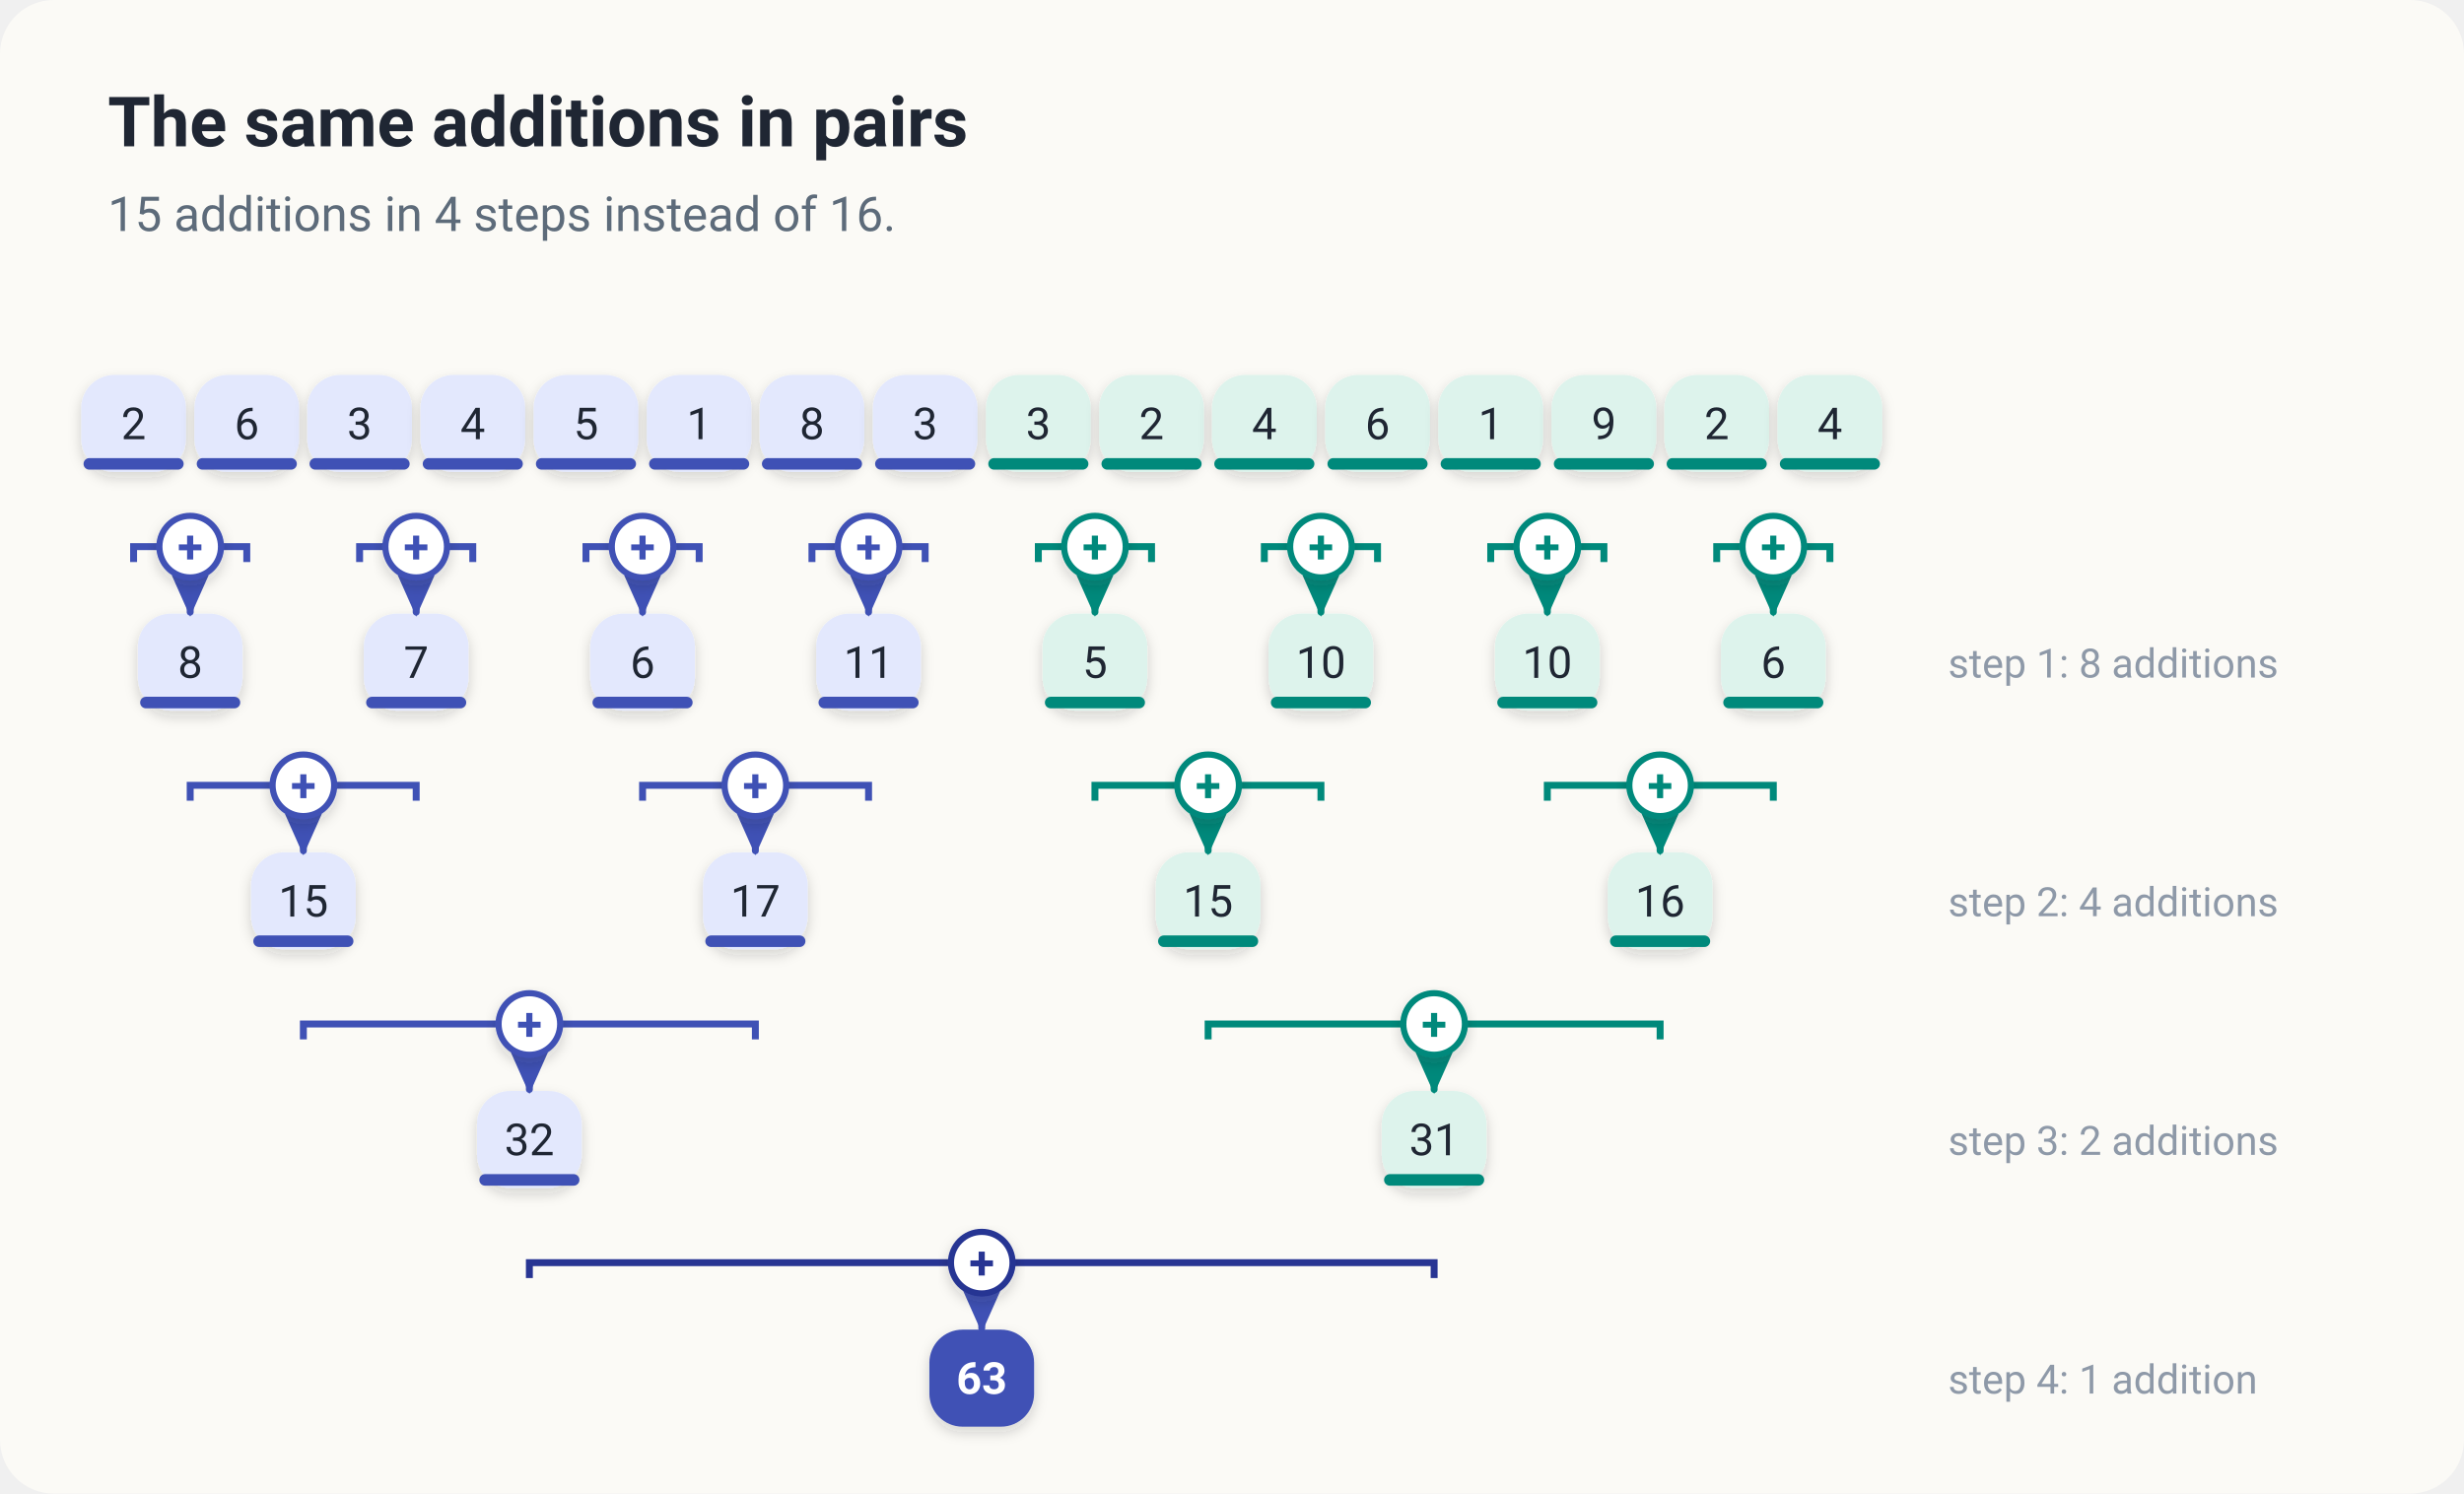
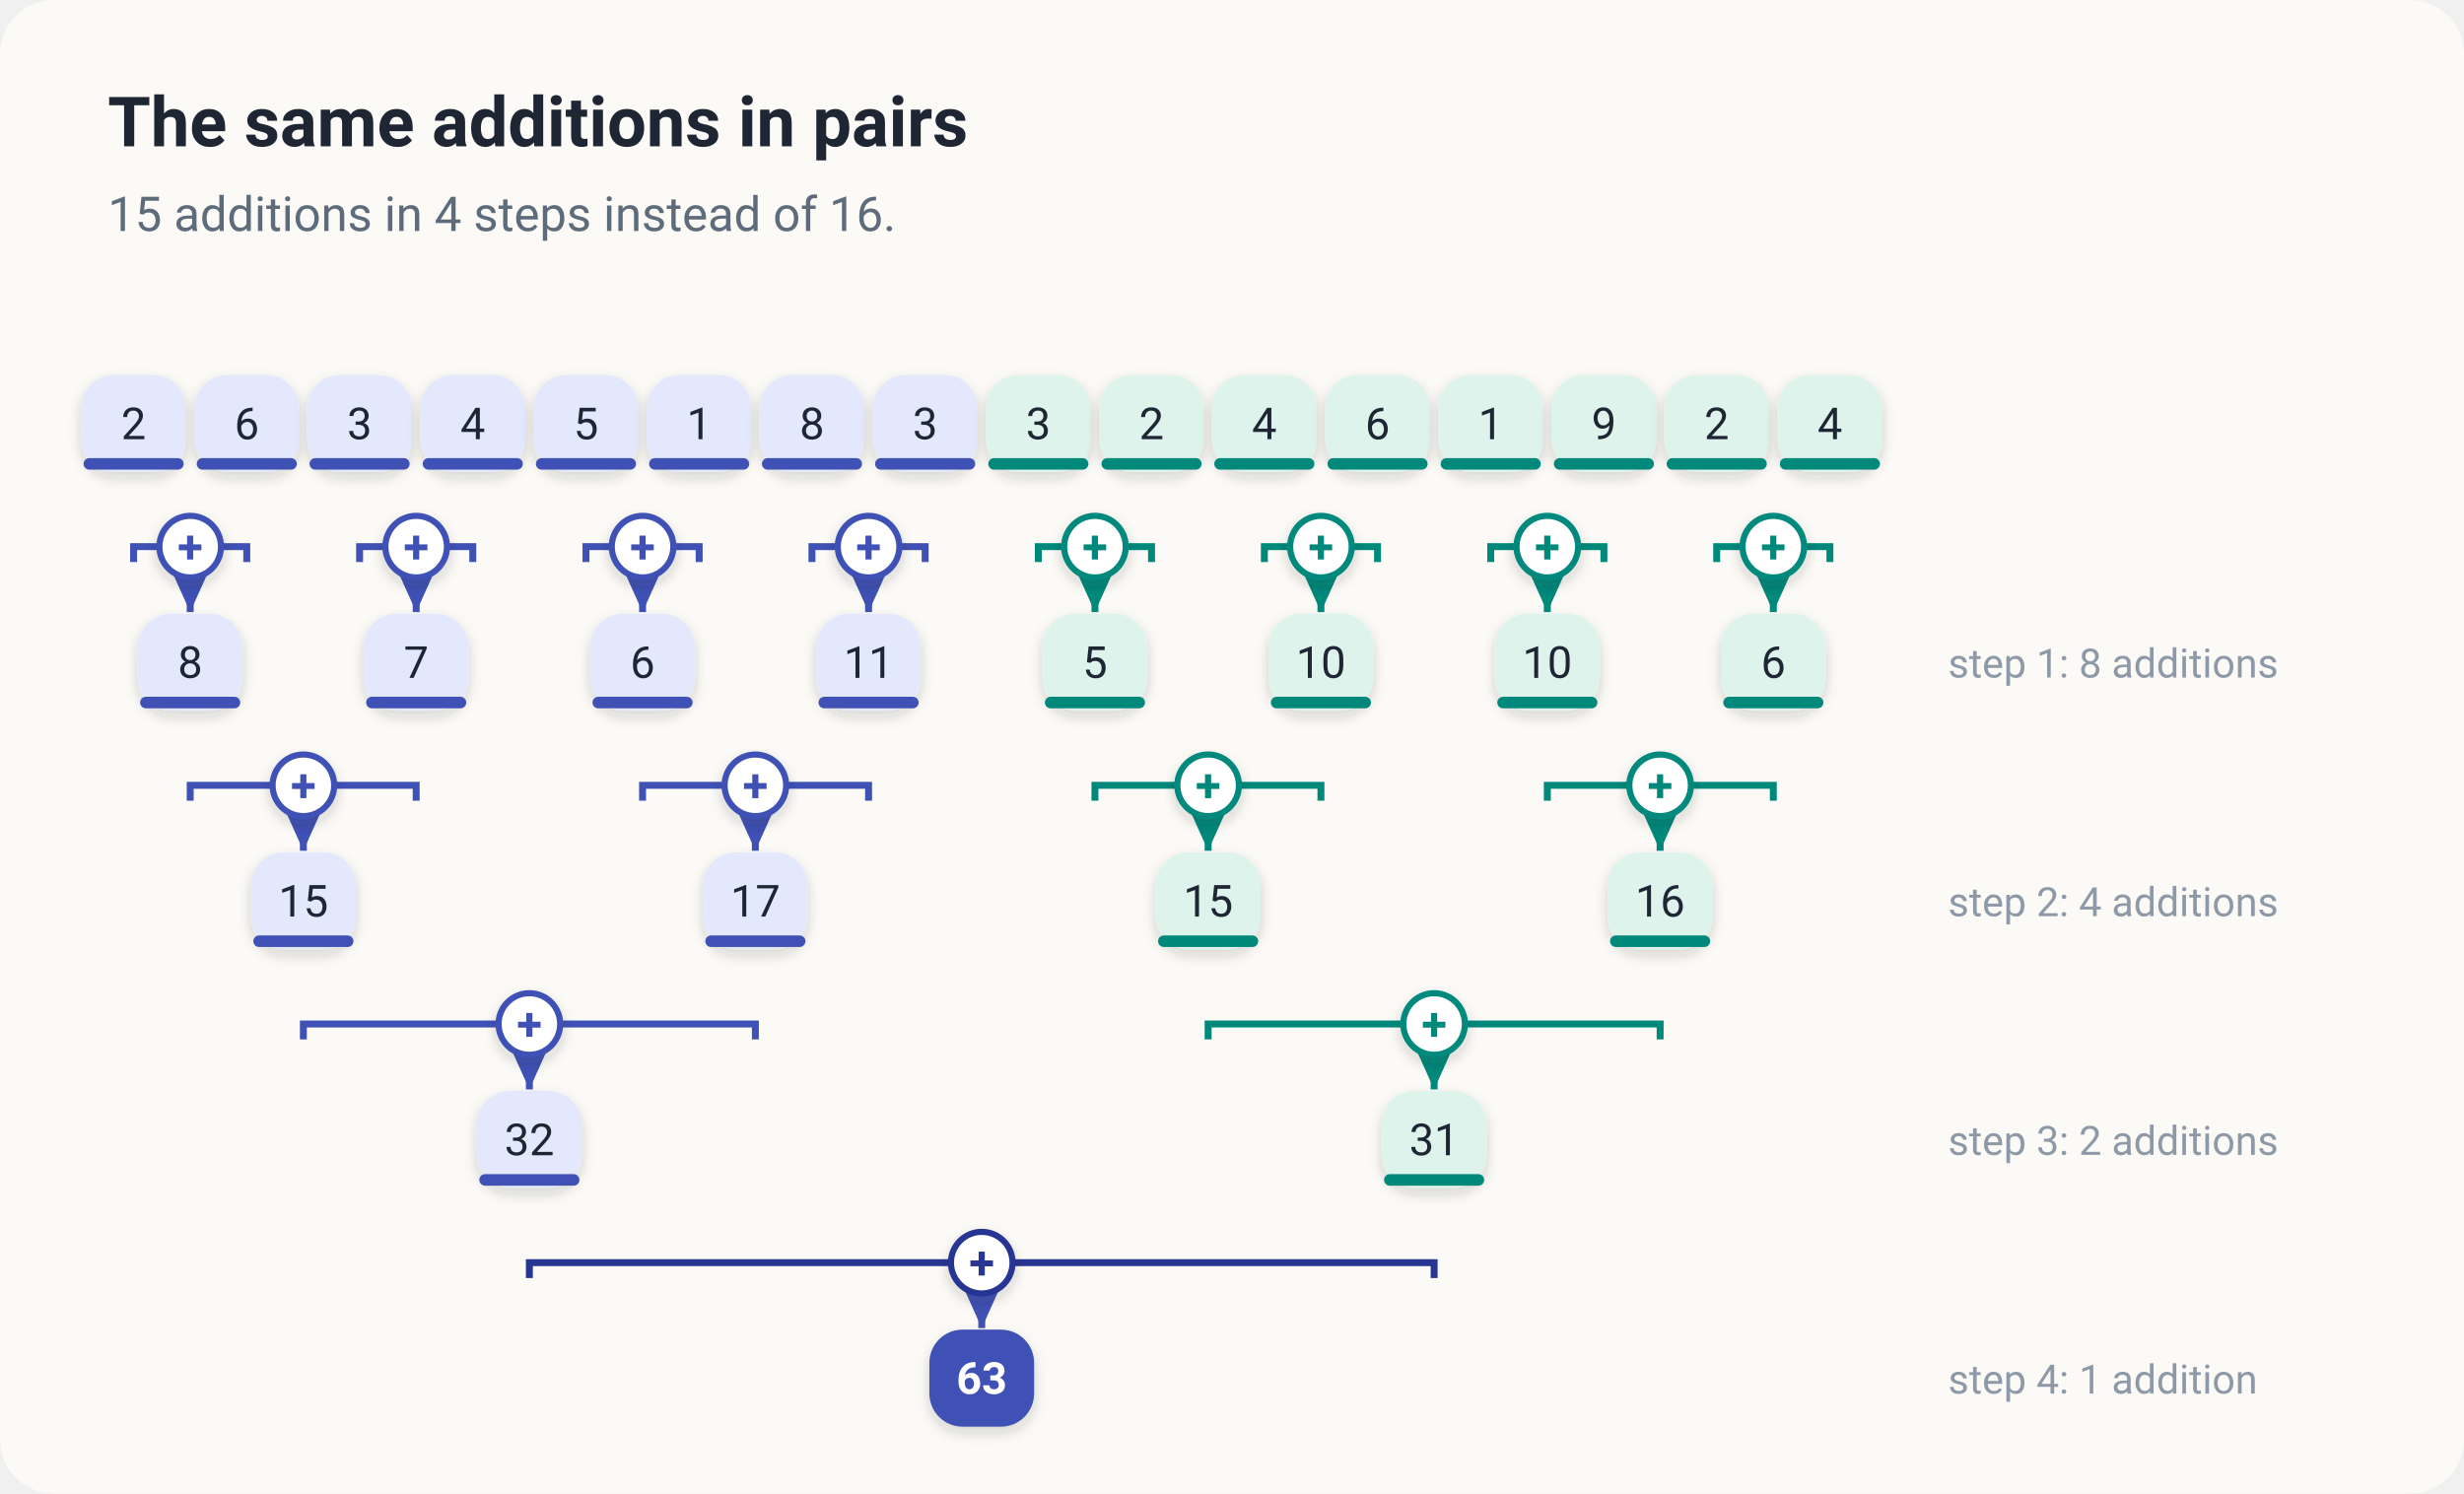
<svg xmlns="http://www.w3.org/2000/svg" viewBox="0 0 640 388" width="640" height="388" role="img" aria-label="The 16 products regrouped in pairs. Step 1 makes 8, 7, 6, 11, 5, 10, 10, 6; step 2 makes 15, 17, 15, 16; step 3 makes 32 and 31; step 4 makes 63. 15 additions in 4 steps.">
  <style>
    text { font-family: Roboto, Inter, "Segoe UI", "Helvetica Neue", Arial, sans-serif; }
    .mono { font-family: "JetBrains Mono", "SF Mono", Menlo, Consolas, monospace; }
  </style>
  <defs>
-     <marker id="m-hi" viewBox="0 0 10 10" refX="8.5" refY="5" markerUnits="userSpaceOnUse" markerWidth="12" markerHeight="12" orient="auto">
-       <path d="M0.5,1 L9.5,5 L0.5,9 Z" fill="#3F51B5" />
+     <marker id="m-hi" viewBox="0 0 10 10" refX="10" refY="5" markerUnits="userSpaceOnUse" markerWidth="11" markerHeight="11" orient="auto">
+       <path d="M0,0.5 L10,5 L0,9.5 Z" fill="#3F51B5" />
    </marker>
-     <marker id="m-grey" viewBox="0 0 10 10" refX="8.5" refY="5" markerUnits="userSpaceOnUse" markerWidth="12" markerHeight="12" orient="auto">
-       <path d="M0.5,1 L9.5,5 L0.5,9 Z" fill="#8E99A8" />
+     <marker id="m-grey" viewBox="0 0 10 10" refX="10" refY="5" markerUnits="userSpaceOnUse" markerWidth="11" markerHeight="11" orient="auto">
+       <path d="M0,0.5 L10,5 L0,9.5 Z" fill="#8E99A8" />
    </marker>
-     <marker id="m-red" viewBox="0 0 10 10" refX="8.5" refY="5" markerUnits="userSpaceOnUse" markerWidth="12" markerHeight="12" orient="auto">
-       <path d="M0.5,1 L9.5,5 L0.5,9 Z" fill="#C2412D" />
+     <marker id="m-red" viewBox="0 0 10 10" refX="10" refY="5" markerUnits="userSpaceOnUse" markerWidth="11" markerHeight="11" orient="auto">
+       <path d="M0,0.5 L10,5 L0,9.5 Z" fill="#C2412D" />
    </marker>
-     <marker id="m-ink" viewBox="0 0 10 10" refX="8.5" refY="5" markerUnits="userSpaceOnUse" markerWidth="12" markerHeight="12" orient="auto">
-       <path d="M0.5,1 L9.5,5 L0.5,9 Z" fill="#1F2633" />
+     <marker id="m-ink" viewBox="0 0 10 10" refX="10" refY="5" markerUnits="userSpaceOnUse" markerWidth="11" markerHeight="11" orient="auto">
+       <path d="M0,0.5 L10,5 L0,9.5 Z" fill="#1F2633" />
    </marker>
-     <marker id="m-green" viewBox="0 0 10 10" refX="8.5" refY="5" markerUnits="userSpaceOnUse" markerWidth="12" markerHeight="12" orient="auto">
-       <path d="M0.5,1 L9.5,5 L0.5,9 Z" fill="#2E8B57" />
+     <marker id="m-green" viewBox="0 0 10 10" refX="10" refY="5" markerUnits="userSpaceOnUse" markerWidth="11" markerHeight="11" orient="auto">
+       <path d="M0,0.5 L10,5 L0,9.5 Z" fill="#2E8B57" />
    </marker>
-     <marker id="m-blue" viewBox="0 0 10 10" refX="8.5" refY="5" markerUnits="userSpaceOnUse" markerWidth="12" markerHeight="12" orient="auto">
-       <path d="M0.5,1 L9.5,5 L0.5,9 Z" fill="#3F51B5" />
+     <marker id="m-blue" viewBox="0 0 10 10" refX="10" refY="5" markerUnits="userSpaceOnUse" markerWidth="11" markerHeight="11" orient="auto">
+       <path d="M0,0.5 L10,5 L0,9.5 Z" fill="#3F51B5" />
    </marker>
-     <marker id="m-mint" viewBox="0 0 10 10" refX="8.5" refY="5" markerUnits="userSpaceOnUse" markerWidth="12" markerHeight="12" orient="auto">
-       <path d="M0.5,1 L9.5,5 L0.5,9 Z" fill="#00897B" />
+     <marker id="m-mint" viewBox="0 0 10 10" refX="10" refY="5" markerUnits="userSpaceOnUse" markerWidth="11" markerHeight="11" orient="auto">
+       <path d="M0,0.5 L10,5 L0,9.5 Z" fill="#00897B" />
    </marker>
-     <marker id="m-peach" viewBox="0 0 10 10" refX="8.5" refY="5" markerUnits="userSpaceOnUse" markerWidth="12" markerHeight="12" orient="auto">
-       <path d="M0.5,1 L9.5,5 L0.5,9 Z" fill="#E65100" />
+     <marker id="m-peach" viewBox="0 0 10 10" refX="10" refY="5" markerUnits="userSpaceOnUse" markerWidth="11" markerHeight="11" orient="auto">
+       <path d="M0,0.5 L10,5 L0,9.5 Z" fill="#E65100" />
    </marker>
-     <marker id="m-pink" viewBox="0 0 10 10" refX="8.5" refY="5" markerUnits="userSpaceOnUse" markerWidth="12" markerHeight="12" orient="auto">
-       <path d="M0.5,1 L9.5,5 L0.5,9 Z" fill="#C2185B" />
+     <marker id="m-pink" viewBox="0 0 10 10" refX="10" refY="5" markerUnits="userSpaceOnUse" markerWidth="11" markerHeight="11" orient="auto">
+       <path d="M0,0.5 L10,5 L0,9.5 Z" fill="#C2185B" />
    </marker>
    <filter id="elev" x="-20%" y="-20%" width="140%" height="160%">
      <feDropShadow dx="0" dy="1.5" stdDeviation="1.6" flood-color="#1F2633" flood-opacity="0.18" />
    </filter>
  </defs>
  <rect width="640" height="388" rx="14" fill="#FBFAF6" />
  <text x="28.0" y="38.0" font-size="18" fill="#1F2633" text-anchor="start" font-weight="700" xml:space="preserve">The same additions in pairs</text>
  <text x="28.0" y="60.0" font-size="12.5" fill="#5D6B7A" text-anchor="start" font-weight="400" xml:space="preserve">15 additions in 4 steps instead of 16.</text>
  <g transform="translate(0,78)">
    <rect x="21.7" y="20.0" width="26.0" height="24.0" rx="8" fill="#E3E8FD" stroke="#E3E8FD" stroke-width="1.2" filter="url(#elev)" />
    <rect x="21.7" y="41.0" width="26.0" height="3" rx="1.5" fill="#3F51B5" />
    <text x="34.7" y="36.1" font-size="11.5" fill="#1F2633" text-anchor="middle" font-weight="400" xml:space="preserve">2</text>
    <rect x="51.1" y="20.0" width="26.0" height="24.0" rx="8" fill="#E3E8FD" stroke="#E3E8FD" stroke-width="1.2" filter="url(#elev)" />
    <rect x="51.1" y="41.0" width="26.0" height="3" rx="1.5" fill="#3F51B5" />
    <text x="64.1" y="36.1" font-size="11.5" fill="#1F2633" text-anchor="middle" font-weight="400" xml:space="preserve">6</text>
    <rect x="80.4" y="20.0" width="26.0" height="24.0" rx="8" fill="#E3E8FD" stroke="#E3E8FD" stroke-width="1.2" filter="url(#elev)" />
    <rect x="80.4" y="41.0" width="26.0" height="3" rx="1.5" fill="#3F51B5" />
    <text x="93.4" y="36.1" font-size="11.5" fill="#1F2633" text-anchor="middle" font-weight="400" xml:space="preserve">3</text>
    <rect x="109.8" y="20.0" width="26.0" height="24.0" rx="8" fill="#E3E8FD" stroke="#E3E8FD" stroke-width="1.2" filter="url(#elev)" />
    <rect x="109.8" y="41.0" width="26.0" height="3" rx="1.5" fill="#3F51B5" />
    <text x="122.8" y="36.1" font-size="11.5" fill="#1F2633" text-anchor="middle" font-weight="400" xml:space="preserve">4</text>
    <rect x="139.2" y="20.0" width="26.0" height="24.0" rx="8" fill="#E3E8FD" stroke="#E3E8FD" stroke-width="1.2" filter="url(#elev)" />
    <rect x="139.2" y="41.0" width="26.0" height="3" rx="1.5" fill="#3F51B5" />
    <text x="152.2" y="36.1" font-size="11.5" fill="#1F2633" text-anchor="middle" font-weight="400" xml:space="preserve">5</text>
    <rect x="168.6" y="20.0" width="26.0" height="24.0" rx="8" fill="#E3E8FD" stroke="#E3E8FD" stroke-width="1.2" filter="url(#elev)" />
    <rect x="168.6" y="41.0" width="26.0" height="3" rx="1.5" fill="#3F51B5" />
    <text x="181.6" y="36.1" font-size="11.5" fill="#1F2633" text-anchor="middle" font-weight="400" xml:space="preserve">1</text>
    <rect x="197.9" y="20.0" width="26.0" height="24.0" rx="8" fill="#E3E8FD" stroke="#E3E8FD" stroke-width="1.2" filter="url(#elev)" />
    <rect x="197.9" y="41.0" width="26.0" height="3" rx="1.5" fill="#3F51B5" />
    <text x="210.9" y="36.1" font-size="11.5" fill="#1F2633" text-anchor="middle" font-weight="400" xml:space="preserve">8</text>
    <rect x="227.3" y="20.0" width="26.0" height="24.0" rx="8" fill="#E3E8FD" stroke="#E3E8FD" stroke-width="1.2" filter="url(#elev)" />
    <rect x="227.3" y="41.0" width="26.0" height="3" rx="1.5" fill="#3F51B5" />
    <text x="240.3" y="36.1" font-size="11.5" fill="#1F2633" text-anchor="middle" font-weight="400" xml:space="preserve">3</text>
    <rect x="256.7" y="20.0" width="26.0" height="24.0" rx="8" fill="#DDF3EC" stroke="#DDF3EC" stroke-width="1.2" filter="url(#elev)" />
    <rect x="256.7" y="41.0" width="26.0" height="3" rx="1.5" fill="#00897B" />
    <text x="269.7" y="36.1" font-size="11.5" fill="#1F2633" text-anchor="middle" font-weight="400" xml:space="preserve">3</text>
    <rect x="286.1" y="20.0" width="26.0" height="24.0" rx="8" fill="#DDF3EC" stroke="#DDF3EC" stroke-width="1.2" filter="url(#elev)" />
    <rect x="286.1" y="41.0" width="26.0" height="3" rx="1.5" fill="#00897B" />
    <text x="299.1" y="36.1" font-size="11.5" fill="#1F2633" text-anchor="middle" font-weight="400" xml:space="preserve">2</text>
    <rect x="315.4" y="20.0" width="26.0" height="24.0" rx="8" fill="#DDF3EC" stroke="#DDF3EC" stroke-width="1.2" filter="url(#elev)" />
    <rect x="315.4" y="41.0" width="26.0" height="3" rx="1.5" fill="#00897B" />
    <text x="328.4" y="36.1" font-size="11.5" fill="#1F2633" text-anchor="middle" font-weight="400" xml:space="preserve">4</text>
    <rect x="344.8" y="20.0" width="26.0" height="24.0" rx="8" fill="#DDF3EC" stroke="#DDF3EC" stroke-width="1.2" filter="url(#elev)" />
    <rect x="344.8" y="41.0" width="26.0" height="3" rx="1.5" fill="#00897B" />
    <text x="357.8" y="36.1" font-size="11.5" fill="#1F2633" text-anchor="middle" font-weight="400" xml:space="preserve">6</text>
    <rect x="374.2" y="20.0" width="26.0" height="24.0" rx="8" fill="#DDF3EC" stroke="#DDF3EC" stroke-width="1.2" filter="url(#elev)" />
    <rect x="374.2" y="41.0" width="26.0" height="3" rx="1.5" fill="#00897B" />
    <text x="387.2" y="36.1" font-size="11.5" fill="#1F2633" text-anchor="middle" font-weight="400" xml:space="preserve">1</text>
    <rect x="403.6" y="20.0" width="26.0" height="24.0" rx="8" fill="#DDF3EC" stroke="#DDF3EC" stroke-width="1.2" filter="url(#elev)" />
    <rect x="403.6" y="41.0" width="26.0" height="3" rx="1.5" fill="#00897B" />
    <text x="416.6" y="36.1" font-size="11.5" fill="#1F2633" text-anchor="middle" font-weight="400" xml:space="preserve">9</text>
    <rect x="432.9" y="20.0" width="26.0" height="24.0" rx="8" fill="#DDF3EC" stroke="#DDF3EC" stroke-width="1.2" filter="url(#elev)" />
    <rect x="432.9" y="41.0" width="26.0" height="3" rx="1.5" fill="#00897B" />
    <text x="445.9" y="36.1" font-size="11.5" fill="#1F2633" text-anchor="middle" font-weight="400" xml:space="preserve">2</text>
    <rect x="462.3" y="20.0" width="26.0" height="24.0" rx="8" fill="#DDF3EC" stroke="#DDF3EC" stroke-width="1.2" filter="url(#elev)" />
    <rect x="462.3" y="41.0" width="26.0" height="3" rx="1.5" fill="#00897B" />
    <text x="475.3" y="36.1" font-size="11.5" fill="#1F2633" text-anchor="middle" font-weight="400" xml:space="preserve">4</text>
    <rect x="36.4" y="82.0" width="26.0" height="24.0" rx="8" fill="#E3E8FD" stroke="#E3E8FD" stroke-width="1.2" filter="url(#elev)" />
    <rect x="36.4" y="103.0" width="26.0" height="3" rx="1.5" fill="#3F51B5" />
    <text x="49.4" y="98.1" font-size="11.5" fill="#1F2633" text-anchor="middle" font-weight="400" xml:space="preserve">8</text>
    <path d="M34.7,68 V64 H64.1 V68" fill="none" stroke="#3F51B5" stroke-width="1.8" />
-     <line x1="49.4" y1="72.0" x2="49.4" y2="81.0" stroke="#3F51B5" stroke-width="1.8" stroke-linecap="round" marker-end="url(#m-blue)" />
+     <line x1="49.4" y1="72.0" x2="49.4" y2="81.0" stroke="#3F51B5" stroke-width="1.8" marker-end="url(#m-blue)" />
    <circle cx="49.4" cy="64.0" r="8" fill="#FFFFFF" stroke="#3F51B5" stroke-width="1.6" filter="url(#elev)" />
    <text x="49.4" y="68.2" font-size="12" fill="#3F51B5" text-anchor="middle" font-weight="700" xml:space="preserve">+</text>
    <rect x="95.1" y="82.0" width="26.0" height="24.0" rx="8" fill="#E3E8FD" stroke="#E3E8FD" stroke-width="1.2" filter="url(#elev)" />
    <rect x="95.1" y="103.0" width="26.0" height="3" rx="1.5" fill="#3F51B5" />
    <text x="108.1" y="98.1" font-size="11.5" fill="#1F2633" text-anchor="middle" font-weight="400" xml:space="preserve">7</text>
    <path d="M93.4,68 V64 H122.8 V68" fill="none" stroke="#3F51B5" stroke-width="1.8" />
-     <line x1="108.1" y1="72.0" x2="108.1" y2="81.0" stroke="#3F51B5" stroke-width="1.8" stroke-linecap="round" marker-end="url(#m-blue)" />
+     <line x1="108.1" y1="72.0" x2="108.1" y2="81.0" stroke="#3F51B5" stroke-width="1.8" marker-end="url(#m-blue)" />
    <circle cx="108.1" cy="64.0" r="8" fill="#FFFFFF" stroke="#3F51B5" stroke-width="1.6" filter="url(#elev)" />
    <text x="108.1" y="68.2" font-size="12" fill="#3F51B5" text-anchor="middle" font-weight="700" xml:space="preserve">+</text>
    <rect x="153.9" y="82.0" width="26.0" height="24.0" rx="8" fill="#E3E8FD" stroke="#E3E8FD" stroke-width="1.2" filter="url(#elev)" />
    <rect x="153.9" y="103.0" width="26.0" height="3" rx="1.5" fill="#3F51B5" />
    <text x="166.9" y="98.1" font-size="11.5" fill="#1F2633" text-anchor="middle" font-weight="400" xml:space="preserve">6</text>
    <path d="M152.2,68 V64 H181.6 V68" fill="none" stroke="#3F51B5" stroke-width="1.8" />
-     <line x1="166.9" y1="72.0" x2="166.9" y2="81.0" stroke="#3F51B5" stroke-width="1.8" stroke-linecap="round" marker-end="url(#m-blue)" />
+     <line x1="166.9" y1="72.0" x2="166.9" y2="81.0" stroke="#3F51B5" stroke-width="1.8" marker-end="url(#m-blue)" />
    <circle cx="166.9" cy="64.0" r="8" fill="#FFFFFF" stroke="#3F51B5" stroke-width="1.6" filter="url(#elev)" />
    <text x="166.9" y="68.2" font-size="12" fill="#3F51B5" text-anchor="middle" font-weight="700" xml:space="preserve">+</text>
    <rect x="212.6" y="82.0" width="26.0" height="24.0" rx="8" fill="#E3E8FD" stroke="#E3E8FD" stroke-width="1.2" filter="url(#elev)" />
    <rect x="212.6" y="103.0" width="26.0" height="3" rx="1.5" fill="#3F51B5" />
    <text x="225.6" y="98.1" font-size="11.5" fill="#1F2633" text-anchor="middle" font-weight="400" xml:space="preserve">11</text>
    <path d="M210.9,68 V64 H240.3 V68" fill="none" stroke="#3F51B5" stroke-width="1.8" />
-     <line x1="225.6" y1="72.0" x2="225.6" y2="81.0" stroke="#3F51B5" stroke-width="1.8" stroke-linecap="round" marker-end="url(#m-blue)" />
+     <line x1="225.6" y1="72.0" x2="225.6" y2="81.0" stroke="#3F51B5" stroke-width="1.8" marker-end="url(#m-blue)" />
    <circle cx="225.6" cy="64.0" r="8" fill="#FFFFFF" stroke="#3F51B5" stroke-width="1.6" filter="url(#elev)" />
    <text x="225.6" y="68.2" font-size="12" fill="#3F51B5" text-anchor="middle" font-weight="700" xml:space="preserve">+</text>
    <rect x="271.4" y="82.0" width="26.0" height="24.0" rx="8" fill="#DDF3EC" stroke="#DDF3EC" stroke-width="1.2" filter="url(#elev)" />
    <rect x="271.4" y="103.0" width="26.0" height="3" rx="1.5" fill="#00897B" />
    <text x="284.4" y="98.1" font-size="11.5" fill="#1F2633" text-anchor="middle" font-weight="400" xml:space="preserve">5</text>
    <path d="M269.7,68 V64 H299.1 V68" fill="none" stroke="#00897B" stroke-width="1.8" />
-     <line x1="284.4" y1="72.0" x2="284.4" y2="81.0" stroke="#00897B" stroke-width="1.8" stroke-linecap="round" marker-end="url(#m-mint)" />
+     <line x1="284.4" y1="72.0" x2="284.4" y2="81.0" stroke="#00897B" stroke-width="1.8" marker-end="url(#m-mint)" />
    <circle cx="284.4" cy="64.0" r="8" fill="#FFFFFF" stroke="#00897B" stroke-width="1.6" filter="url(#elev)" />
    <text x="284.4" y="68.2" font-size="12" fill="#00897B" text-anchor="middle" font-weight="700" xml:space="preserve">+</text>
    <rect x="330.1" y="82.0" width="26.0" height="24.0" rx="8" fill="#DDF3EC" stroke="#DDF3EC" stroke-width="1.2" filter="url(#elev)" />
    <rect x="330.1" y="103.0" width="26.0" height="3" rx="1.5" fill="#00897B" />
    <text x="343.1" y="98.1" font-size="11.5" fill="#1F2633" text-anchor="middle" font-weight="400" xml:space="preserve">10</text>
    <path d="M328.4,68 V64 H357.8 V68" fill="none" stroke="#00897B" stroke-width="1.8" />
-     <line x1="343.1" y1="72.0" x2="343.1" y2="81.0" stroke="#00897B" stroke-width="1.8" stroke-linecap="round" marker-end="url(#m-mint)" />
+     <line x1="343.1" y1="72.0" x2="343.1" y2="81.0" stroke="#00897B" stroke-width="1.8" marker-end="url(#m-mint)" />
    <circle cx="343.1" cy="64.0" r="8" fill="#FFFFFF" stroke="#00897B" stroke-width="1.6" filter="url(#elev)" />
    <text x="343.1" y="68.2" font-size="12" fill="#00897B" text-anchor="middle" font-weight="700" xml:space="preserve">+</text>
    <rect x="388.9" y="82.0" width="26.0" height="24.0" rx="8" fill="#DDF3EC" stroke="#DDF3EC" stroke-width="1.2" filter="url(#elev)" />
    <rect x="388.9" y="103.0" width="26.0" height="3" rx="1.5" fill="#00897B" />
    <text x="401.9" y="98.1" font-size="11.5" fill="#1F2633" text-anchor="middle" font-weight="400" xml:space="preserve">10</text>
    <path d="M387.2,68 V64 H416.6 V68" fill="none" stroke="#00897B" stroke-width="1.8" />
-     <line x1="401.9" y1="72.0" x2="401.9" y2="81.0" stroke="#00897B" stroke-width="1.8" stroke-linecap="round" marker-end="url(#m-mint)" />
+     <line x1="401.9" y1="72.0" x2="401.9" y2="81.0" stroke="#00897B" stroke-width="1.8" marker-end="url(#m-mint)" />
    <circle cx="401.9" cy="64.0" r="8" fill="#FFFFFF" stroke="#00897B" stroke-width="1.6" filter="url(#elev)" />
    <text x="401.9" y="68.2" font-size="12" fill="#00897B" text-anchor="middle" font-weight="700" xml:space="preserve">+</text>
    <rect x="447.6" y="82.0" width="26.0" height="24.0" rx="8" fill="#DDF3EC" stroke="#DDF3EC" stroke-width="1.2" filter="url(#elev)" />
    <rect x="447.6" y="103.0" width="26.0" height="3" rx="1.5" fill="#00897B" />
    <text x="460.6" y="98.1" font-size="11.5" fill="#1F2633" text-anchor="middle" font-weight="400" xml:space="preserve">6</text>
    <path d="M445.9,68 V64 H475.3 V68" fill="none" stroke="#00897B" stroke-width="1.8" />
-     <line x1="460.6" y1="72.0" x2="460.6" y2="81.0" stroke="#00897B" stroke-width="1.8" stroke-linecap="round" marker-end="url(#m-mint)" />
+     <line x1="460.6" y1="72.0" x2="460.6" y2="81.0" stroke="#00897B" stroke-width="1.8" marker-end="url(#m-mint)" />
    <circle cx="460.6" cy="64.0" r="8" fill="#FFFFFF" stroke="#00897B" stroke-width="1.6" filter="url(#elev)" />
    <text x="460.6" y="68.2" font-size="12" fill="#00897B" text-anchor="middle" font-weight="700" xml:space="preserve">+</text>
    <rect x="65.8" y="144.0" width="26.0" height="24.0" rx="8" fill="#E3E8FD" stroke="#E3E8FD" stroke-width="1.2" filter="url(#elev)" />
    <rect x="65.8" y="165.0" width="26.0" height="3" rx="1.5" fill="#3F51B5" />
    <text x="78.8" y="160.1" font-size="11.5" fill="#1F2633" text-anchor="middle" font-weight="400" xml:space="preserve">15</text>
    <path d="M49.4,130 V126 H108.1 V130" fill="none" stroke="#3F51B5" stroke-width="1.8" />
-     <line x1="78.8" y1="134.0" x2="78.8" y2="143.0" stroke="#3F51B5" stroke-width="1.8" stroke-linecap="round" marker-end="url(#m-blue)" />
+     <line x1="78.8" y1="134.0" x2="78.8" y2="143.0" stroke="#3F51B5" stroke-width="1.8" marker-end="url(#m-blue)" />
    <circle cx="78.8" cy="126.0" r="8" fill="#FFFFFF" stroke="#3F51B5" stroke-width="1.6" filter="url(#elev)" />
    <text x="78.8" y="130.2" font-size="12" fill="#3F51B5" text-anchor="middle" font-weight="700" xml:space="preserve">+</text>
    <rect x="183.2" y="144.0" width="26.0" height="24.0" rx="8" fill="#E3E8FD" stroke="#E3E8FD" stroke-width="1.2" filter="url(#elev)" />
    <rect x="183.2" y="165.0" width="26.0" height="3" rx="1.5" fill="#3F51B5" />
    <text x="196.2" y="160.1" font-size="11.5" fill="#1F2633" text-anchor="middle" font-weight="400" xml:space="preserve">17</text>
    <path d="M166.9,130 V126 H225.6 V130" fill="none" stroke="#3F51B5" stroke-width="1.8" />
-     <line x1="196.2" y1="134.0" x2="196.2" y2="143.0" stroke="#3F51B5" stroke-width="1.8" stroke-linecap="round" marker-end="url(#m-blue)" />
+     <line x1="196.2" y1="134.0" x2="196.2" y2="143.0" stroke="#3F51B5" stroke-width="1.8" marker-end="url(#m-blue)" />
    <circle cx="196.2" cy="126.0" r="8" fill="#FFFFFF" stroke="#3F51B5" stroke-width="1.6" filter="url(#elev)" />
    <text x="196.2" y="130.2" font-size="12" fill="#3F51B5" text-anchor="middle" font-weight="700" xml:space="preserve">+</text>
    <rect x="300.8" y="144.0" width="26.0" height="24.0" rx="8" fill="#DDF3EC" stroke="#DDF3EC" stroke-width="1.2" filter="url(#elev)" />
    <rect x="300.8" y="165.0" width="26.0" height="3" rx="1.5" fill="#00897B" />
    <text x="313.8" y="160.1" font-size="11.5" fill="#1F2633" text-anchor="middle" font-weight="400" xml:space="preserve">15</text>
    <path d="M284.4,130 V126 H343.1 V130" fill="none" stroke="#00897B" stroke-width="1.8" />
-     <line x1="313.8" y1="134.0" x2="313.8" y2="143.0" stroke="#00897B" stroke-width="1.8" stroke-linecap="round" marker-end="url(#m-mint)" />
+     <line x1="313.8" y1="134.0" x2="313.8" y2="143.0" stroke="#00897B" stroke-width="1.8" marker-end="url(#m-mint)" />
    <circle cx="313.8" cy="126.0" r="8" fill="#FFFFFF" stroke="#00897B" stroke-width="1.6" filter="url(#elev)" />
    <text x="313.8" y="130.2" font-size="12" fill="#00897B" text-anchor="middle" font-weight="700" xml:space="preserve">+</text>
    <rect x="418.2" y="144.0" width="26.0" height="24.0" rx="8" fill="#DDF3EC" stroke="#DDF3EC" stroke-width="1.2" filter="url(#elev)" />
    <rect x="418.2" y="165.0" width="26.0" height="3" rx="1.5" fill="#00897B" />
    <text x="431.2" y="160.1" font-size="11.5" fill="#1F2633" text-anchor="middle" font-weight="400" xml:space="preserve">16</text>
    <path d="M401.9,130 V126 H460.6 V130" fill="none" stroke="#00897B" stroke-width="1.8" />
-     <line x1="431.2" y1="134.0" x2="431.2" y2="143.0" stroke="#00897B" stroke-width="1.8" stroke-linecap="round" marker-end="url(#m-mint)" />
+     <line x1="431.2" y1="134.0" x2="431.2" y2="143.0" stroke="#00897B" stroke-width="1.8" marker-end="url(#m-mint)" />
    <circle cx="431.2" cy="126.0" r="8" fill="#FFFFFF" stroke="#00897B" stroke-width="1.6" filter="url(#elev)" />
    <text x="431.2" y="130.2" font-size="12" fill="#00897B" text-anchor="middle" font-weight="700" xml:space="preserve">+</text>
    <rect x="124.5" y="206.0" width="26.0" height="24.0" rx="8" fill="#E3E8FD" stroke="#E3E8FD" stroke-width="1.2" filter="url(#elev)" />
    <rect x="124.5" y="227.0" width="26.0" height="3" rx="1.5" fill="#3F51B5" />
    <text x="137.5" y="222.1" font-size="11.5" fill="#1F2633" text-anchor="middle" font-weight="400" xml:space="preserve">32</text>
    <path d="M78.8,192 V188 H196.2 V192" fill="none" stroke="#3F51B5" stroke-width="1.8" />
-     <line x1="137.5" y1="196.0" x2="137.5" y2="205.0" stroke="#3F51B5" stroke-width="1.8" stroke-linecap="round" marker-end="url(#m-blue)" />
+     <line x1="137.5" y1="196.0" x2="137.5" y2="205.0" stroke="#3F51B5" stroke-width="1.8" marker-end="url(#m-blue)" />
    <circle cx="137.5" cy="188.0" r="8" fill="#FFFFFF" stroke="#3F51B5" stroke-width="1.6" filter="url(#elev)" />
    <text x="137.5" y="192.2" font-size="12" fill="#3F51B5" text-anchor="middle" font-weight="700" xml:space="preserve">+</text>
    <rect x="359.5" y="206.0" width="26.0" height="24.0" rx="8" fill="#DDF3EC" stroke="#DDF3EC" stroke-width="1.2" filter="url(#elev)" />
    <rect x="359.5" y="227.0" width="26.0" height="3" rx="1.5" fill="#00897B" />
    <text x="372.5" y="222.1" font-size="11.5" fill="#1F2633" text-anchor="middle" font-weight="400" xml:space="preserve">31</text>
    <path d="M313.8,192 V188 H431.2 V192" fill="none" stroke="#00897B" stroke-width="1.8" />
-     <line x1="372.5" y1="196.0" x2="372.5" y2="205.0" stroke="#00897B" stroke-width="1.8" stroke-linecap="round" marker-end="url(#m-mint)" />
+     <line x1="372.5" y1="196.0" x2="372.5" y2="205.0" stroke="#00897B" stroke-width="1.8" marker-end="url(#m-mint)" />
    <circle cx="372.5" cy="188.0" r="8" fill="#FFFFFF" stroke="#00897B" stroke-width="1.6" filter="url(#elev)" />
    <text x="372.5" y="192.2" font-size="12" fill="#00897B" text-anchor="middle" font-weight="700" xml:space="preserve">+</text>
    <rect x="242.0" y="268.0" width="26.0" height="24.0" rx="8" fill="#3F51B5" stroke="#3F51B5" stroke-width="1.2" filter="url(#elev)" />
    <text x="255.0" y="284.1" font-size="11.5" fill="#FFFFFF" text-anchor="middle" font-weight="700" xml:space="preserve">63</text>
    <path d="M137.5,254 V250 H372.5 V254" fill="none" stroke="#283593" stroke-width="1.8" />
-     <line x1="255.0" y1="258.0" x2="255.0" y2="267.0" stroke="#3F51B5" stroke-width="1.8" stroke-linecap="round" marker-end="url(#m-hi)" />
+     <line x1="255.0" y1="258.0" x2="255.0" y2="267.0" stroke="#3F51B5" stroke-width="1.8" marker-end="url(#m-hi)" />
    <circle cx="255.0" cy="250.0" r="8" fill="#FFFFFF" stroke="#283593" stroke-width="1.6" filter="url(#elev)" />
    <text x="255.0" y="254.2" font-size="12" fill="#283593" text-anchor="middle" font-weight="700" xml:space="preserve">+</text>
    <text x="506.0" y="98.0" font-size="10.5" fill="#8E99A8" text-anchor="start" font-weight="400" xml:space="preserve">step 1: 8 additions</text>
    <text x="506.0" y="160.0" font-size="10.5" fill="#8E99A8" text-anchor="start" font-weight="400" xml:space="preserve">step 2: 4 additions</text>
    <text x="506.0" y="222.0" font-size="10.5" fill="#8E99A8" text-anchor="start" font-weight="400" xml:space="preserve">step 3: 2 additions</text>
    <text x="506.0" y="284.0" font-size="10.5" fill="#8E99A8" text-anchor="start" font-weight="400" xml:space="preserve">step 4: 1 addition</text>
  </g>
</svg>
